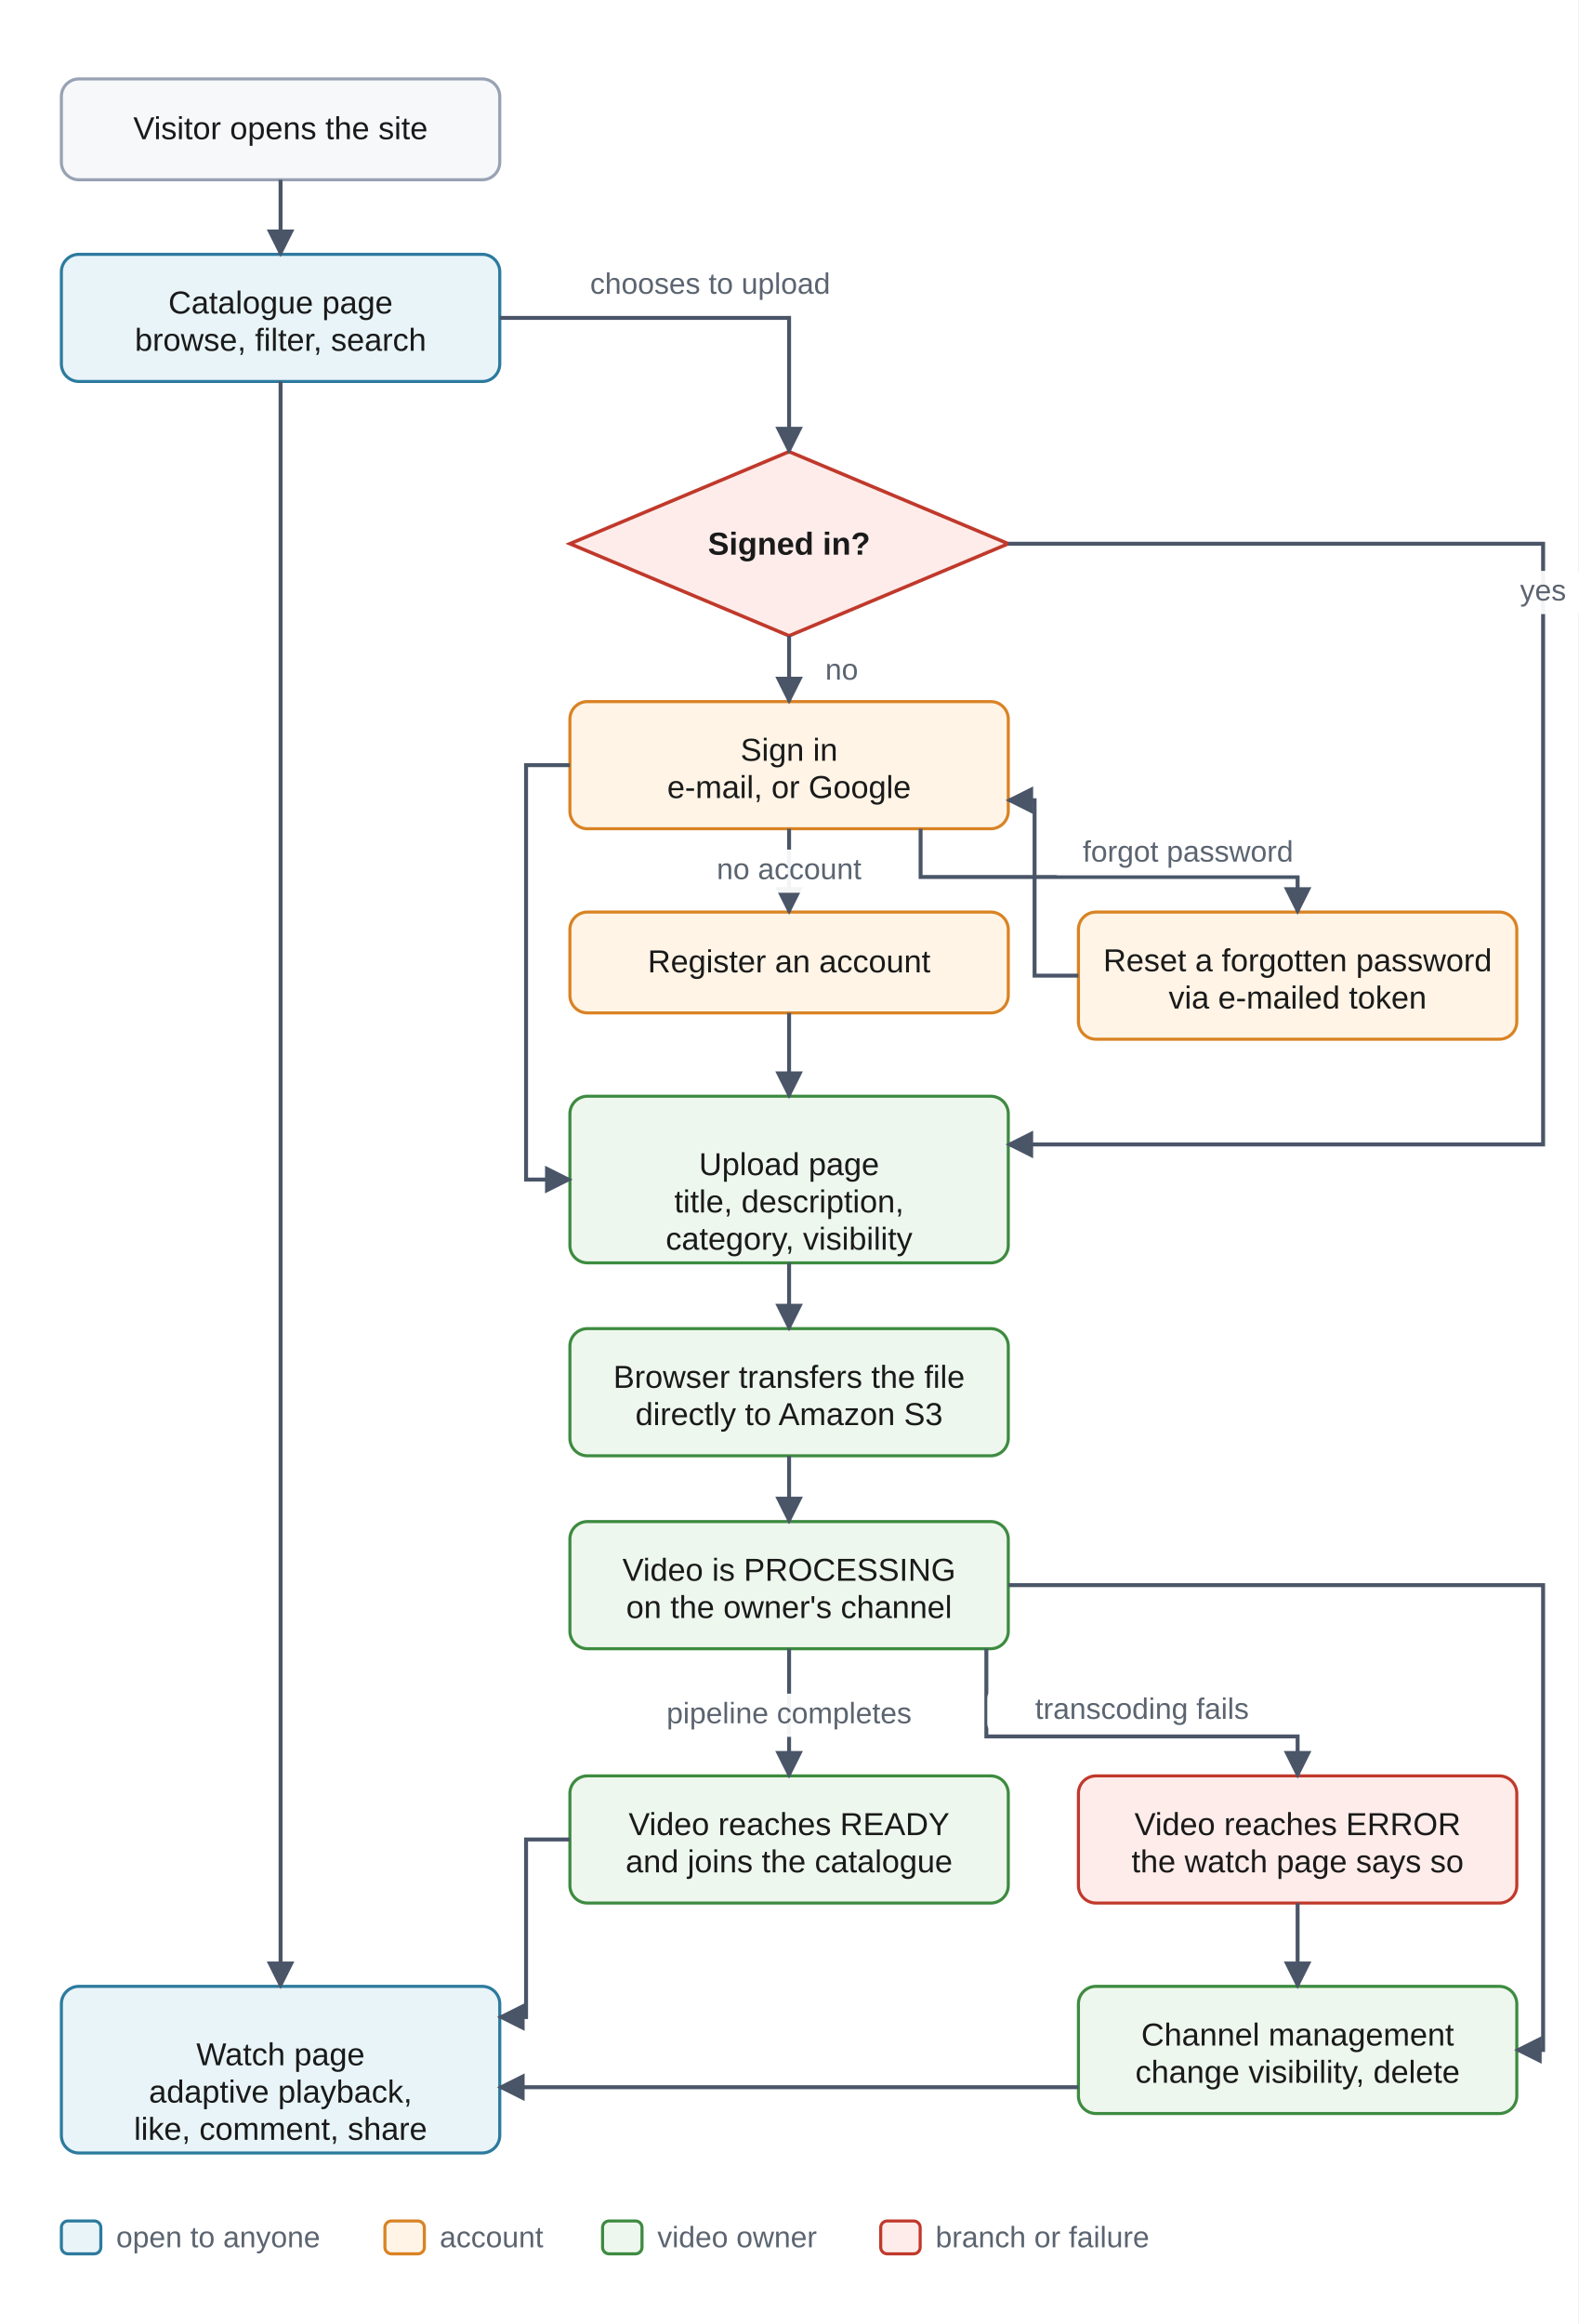
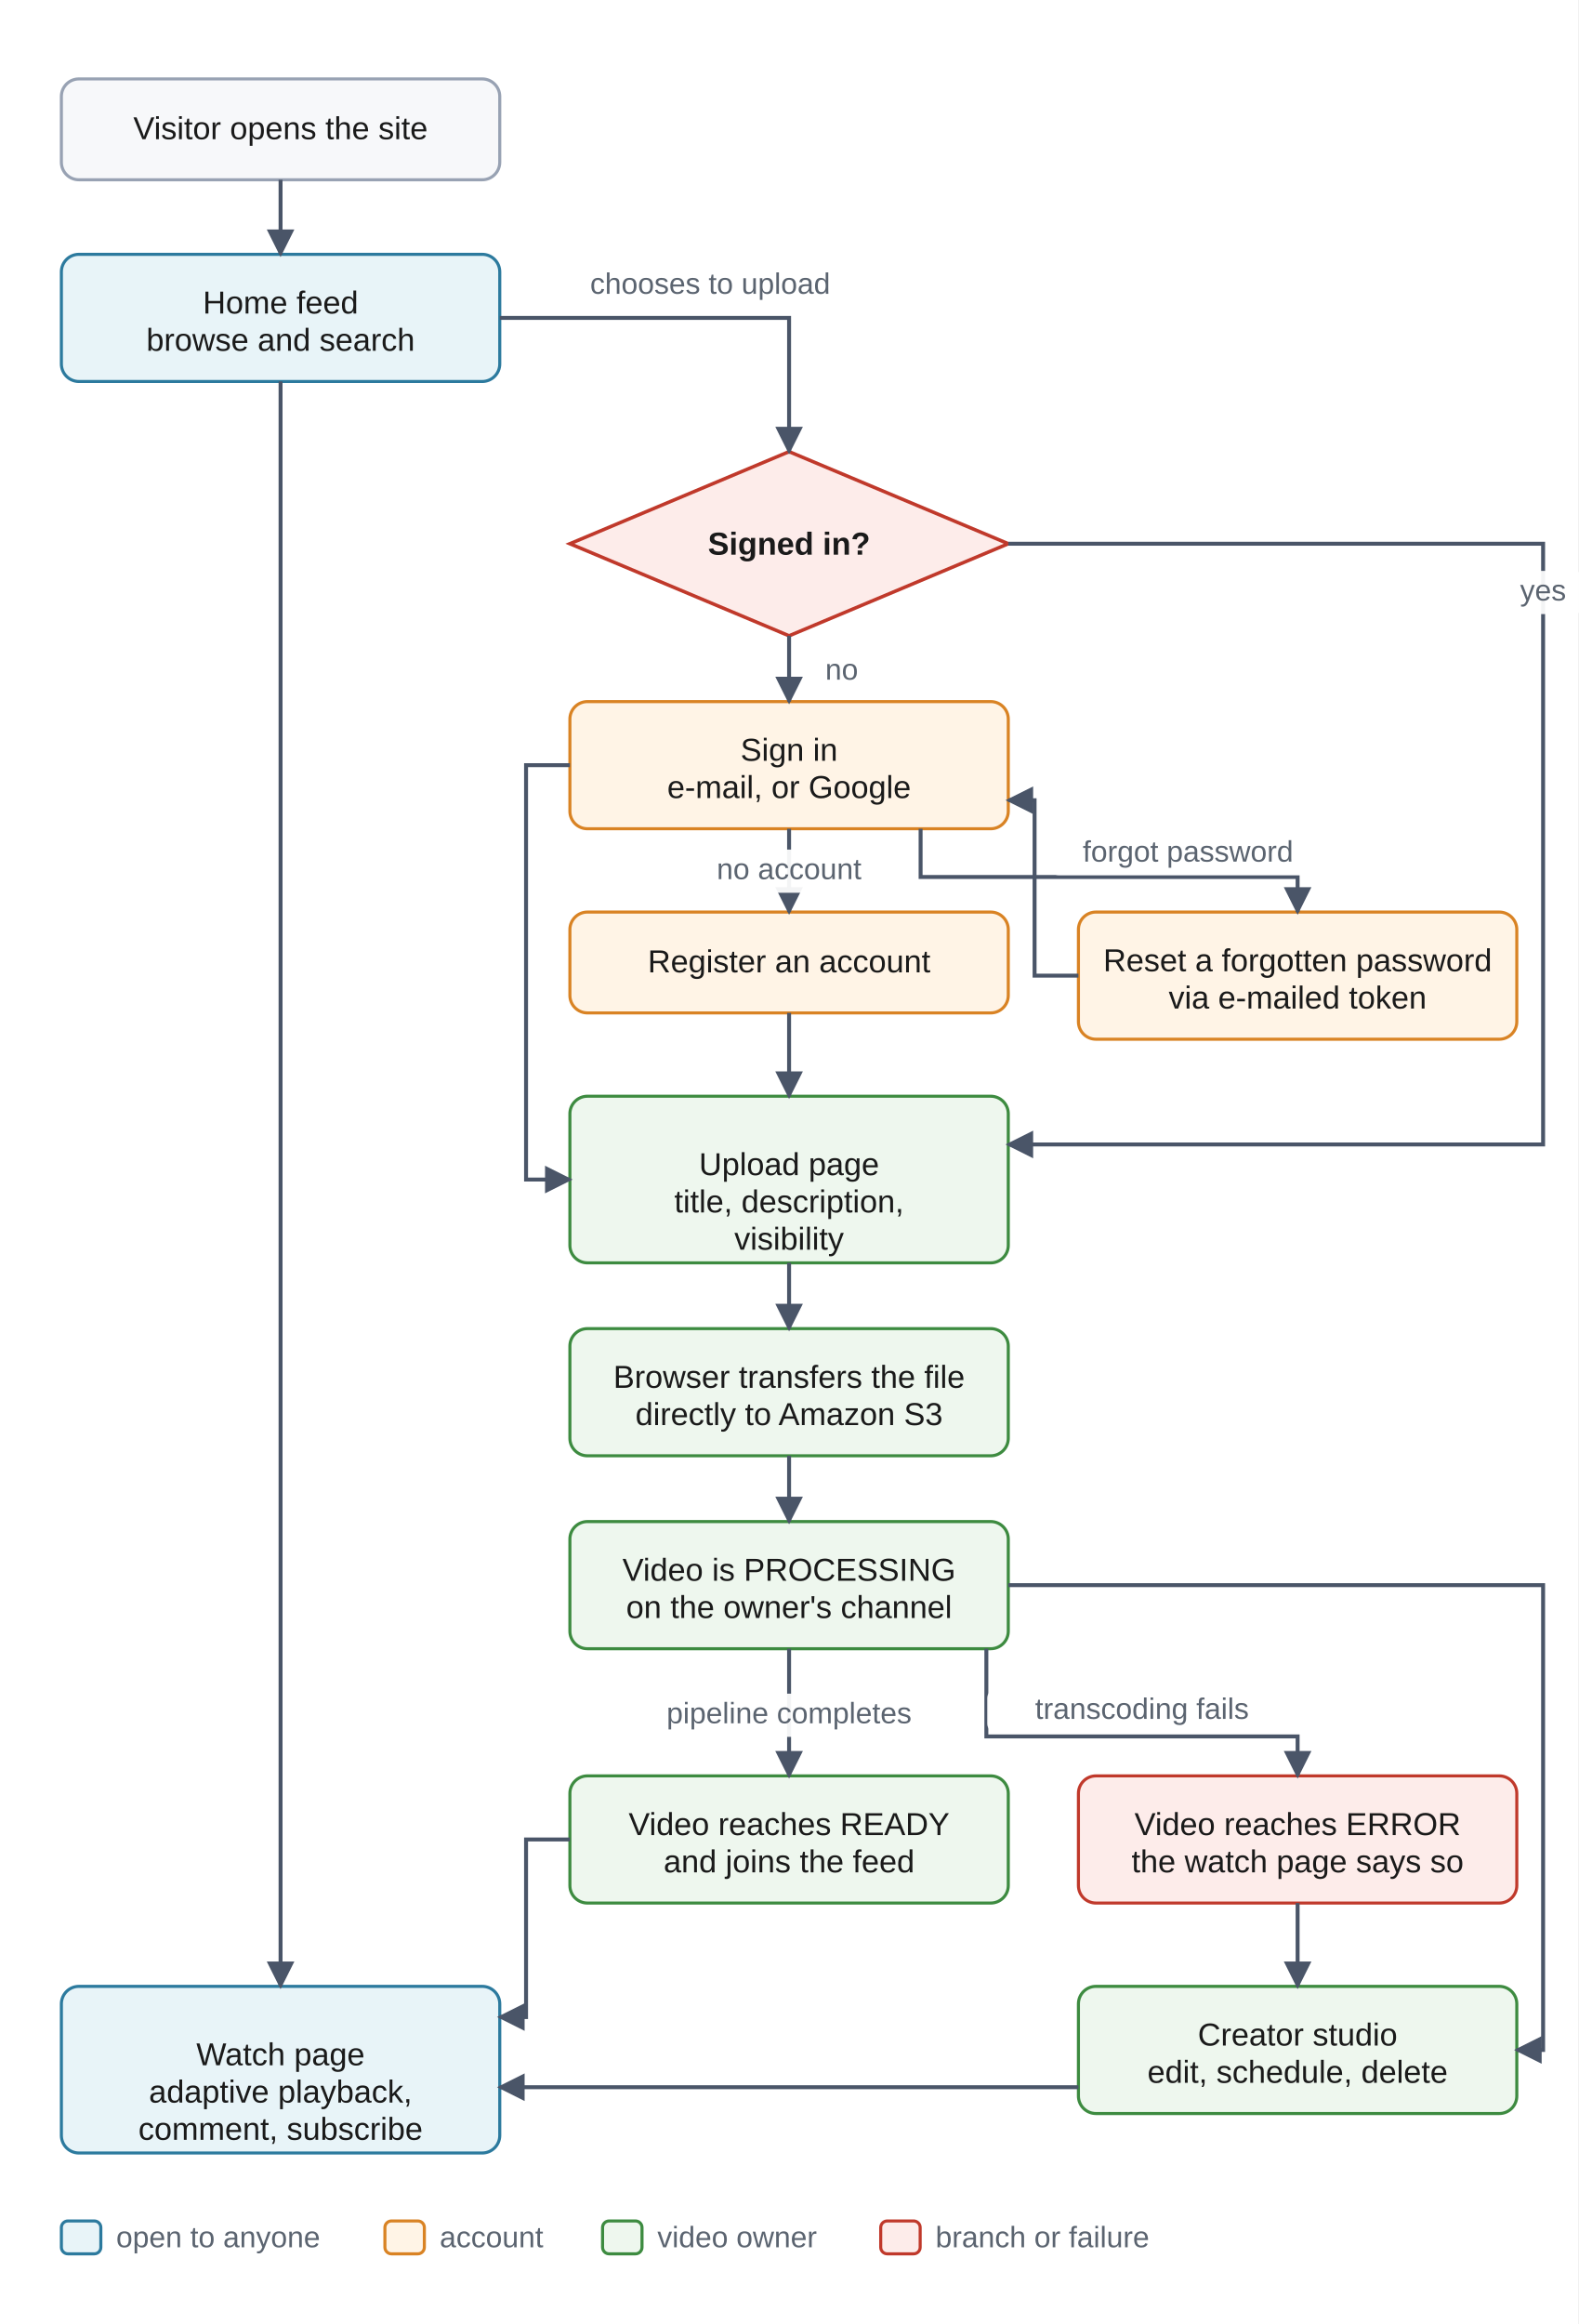
<svg xmlns="http://www.w3.org/2000/svg" width="720" height="1060" viewBox="0 0 720 1060">
  <defs>
    <marker id="arrow" viewBox="0 0 10 10" refX="9" refY="5" markerWidth="7" markerHeight="7" orient="auto-start-reverse">
      <path d="M 0 0 L 10 5 L 0 10 z" fill="#4a5568" />
    </marker>
  </defs>
  <rect width="720" height="1060" fill="#ffffff" />
  <rect x="28" y="36" width="200" height="46" rx="8" fill="#f7f8fa" stroke="#98a2b3" stroke-width="1.4" />
  <text x="128" y="63.5" font-family="Arial, Helvetica, sans-serif" font-size="14.5" font-weight="normal" fill="#1a1a1a" text-anchor="middle">Visitor opens the site</text>
  <rect x="28" y="116" width="200" height="58" rx="8" fill="#e8f4f8" stroke="#2c7a9e" stroke-width="1.4" />
-   <text x="128" y="143.0" font-family="Arial, Helvetica, sans-serif" font-size="14.5" font-weight="normal" fill="#1a1a1a" text-anchor="middle">Catalogue page</text>
-   <text x="128" y="160.0" font-family="Arial, Helvetica, sans-serif" font-size="14.5" font-weight="normal" fill="#1a1a1a" text-anchor="middle">browse, filter, search</text>
+   <text x="128" y="143.0" font-family="Arial, Helvetica, sans-serif" font-size="14.5" font-weight="normal" fill="#1a1a1a" text-anchor="middle">Home feed</text>
+   <text x="128" y="160.0" font-family="Arial, Helvetica, sans-serif" font-size="14.5" font-weight="normal" fill="#1a1a1a" text-anchor="middle">browse and search</text>
  <rect x="28" y="906" width="200" height="76" rx="8" fill="#e8f4f8" stroke="#2c7a9e" stroke-width="1.4" />
  <text x="128" y="942.0" font-family="Arial, Helvetica, sans-serif" font-size="14.5" font-weight="normal" fill="#1a1a1a" text-anchor="middle">Watch page</text>
  <text x="128" y="959.0" font-family="Arial, Helvetica, sans-serif" font-size="14.5" font-weight="normal" fill="#1a1a1a" text-anchor="middle">adaptive playback,</text>
-   <text x="128" y="976.0" font-family="Arial, Helvetica, sans-serif" font-size="14.5" font-weight="normal" fill="#1a1a1a" text-anchor="middle">like, comment, share</text>
+   <text x="128" y="976.0" font-family="Arial, Helvetica, sans-serif" font-size="14.5" font-weight="normal" fill="#1a1a1a" text-anchor="middle">comment, subscribe</text>
  <polygon points="360,206 460,248 360,290 260,248" fill="#fdecea" stroke="#c0392b" stroke-width="1.6" />
  <text x="360" y="253.0" font-family="Arial, Helvetica, sans-serif" font-size="14.5" font-weight="bold" fill="#1a1a1a" text-anchor="middle">Signed in?</text>
  <rect x="260" y="320" width="200" height="58" rx="8" fill="#fff4e6" stroke="#d98324" stroke-width="1.4" />
  <text x="360" y="347.0" font-family="Arial, Helvetica, sans-serif" font-size="14.5" font-weight="normal" fill="#1a1a1a" text-anchor="middle">Sign in</text>
  <text x="360" y="364.0" font-family="Arial, Helvetica, sans-serif" font-size="14.5" font-weight="normal" fill="#1a1a1a" text-anchor="middle">e-mail, or Google</text>
  <rect x="260" y="416" width="200" height="46" rx="8" fill="#fff4e6" stroke="#d98324" stroke-width="1.4" />
  <text x="360" y="443.5" font-family="Arial, Helvetica, sans-serif" font-size="14.5" font-weight="normal" fill="#1a1a1a" text-anchor="middle">Register an account</text>
  <rect x="260" y="500" width="200" height="76" rx="8" fill="#eef7ee" stroke="#3d8b40" stroke-width="1.4" />
  <text x="360" y="536.0" font-family="Arial, Helvetica, sans-serif" font-size="14.5" font-weight="normal" fill="#1a1a1a" text-anchor="middle">Upload page</text>
  <text x="360" y="553.0" font-family="Arial, Helvetica, sans-serif" font-size="14.5" font-weight="normal" fill="#1a1a1a" text-anchor="middle">title, description,</text>
-   <text x="360" y="570.0" font-family="Arial, Helvetica, sans-serif" font-size="14.5" font-weight="normal" fill="#1a1a1a" text-anchor="middle">category, visibility</text>
+   <text x="360" y="570.0" font-family="Arial, Helvetica, sans-serif" font-size="14.5" font-weight="normal" fill="#1a1a1a" text-anchor="middle">visibility</text>
  <rect x="260" y="606" width="200" height="58" rx="8" fill="#eef7ee" stroke="#3d8b40" stroke-width="1.4" />
  <text x="360" y="633.0" font-family="Arial, Helvetica, sans-serif" font-size="14.5" font-weight="normal" fill="#1a1a1a" text-anchor="middle">Browser transfers the file</text>
  <text x="360" y="650.0" font-family="Arial, Helvetica, sans-serif" font-size="14.5" font-weight="normal" fill="#1a1a1a" text-anchor="middle">directly to Amazon S3</text>
  <rect x="260" y="694" width="200" height="58" rx="8" fill="#eef7ee" stroke="#3d8b40" stroke-width="1.4" />
  <text x="360" y="721.0" font-family="Arial, Helvetica, sans-serif" font-size="14.5" font-weight="normal" fill="#1a1a1a" text-anchor="middle">Video is PROCESSING</text>
  <text x="360" y="738.0" font-family="Arial, Helvetica, sans-serif" font-size="14.5" font-weight="normal" fill="#1a1a1a" text-anchor="middle">on the owner's channel</text>
  <rect x="260" y="810" width="200" height="58" rx="8" fill="#eef7ee" stroke="#3d8b40" stroke-width="1.4" />
  <text x="360" y="837.0" font-family="Arial, Helvetica, sans-serif" font-size="14.5" font-weight="normal" fill="#1a1a1a" text-anchor="middle">Video reaches READY</text>
-   <text x="360" y="854.0" font-family="Arial, Helvetica, sans-serif" font-size="14.5" font-weight="normal" fill="#1a1a1a" text-anchor="middle">and joins the catalogue</text>
+   <text x="360" y="854.0" font-family="Arial, Helvetica, sans-serif" font-size="14.5" font-weight="normal" fill="#1a1a1a" text-anchor="middle">and joins the feed</text>
  <rect x="492" y="416" width="200" height="58" rx="8" fill="#fff4e6" stroke="#d98324" stroke-width="1.4" />
  <text x="592" y="443.0" font-family="Arial, Helvetica, sans-serif" font-size="14.5" font-weight="normal" fill="#1a1a1a" text-anchor="middle">Reset a forgotten password</text>
  <text x="592" y="460.0" font-family="Arial, Helvetica, sans-serif" font-size="14.5" font-weight="normal" fill="#1a1a1a" text-anchor="middle">via e-mailed token</text>
  <rect x="492" y="810" width="200" height="58" rx="8" fill="#fdecea" stroke="#c0392b" stroke-width="1.4" />
  <text x="592" y="837.0" font-family="Arial, Helvetica, sans-serif" font-size="14.5" font-weight="normal" fill="#1a1a1a" text-anchor="middle">Video reaches ERROR</text>
  <text x="592" y="854.0" font-family="Arial, Helvetica, sans-serif" font-size="14.5" font-weight="normal" fill="#1a1a1a" text-anchor="middle">the watch page says so</text>
  <rect x="492" y="906" width="200" height="58" rx="8" fill="#eef7ee" stroke="#3d8b40" stroke-width="1.4" />
-   <text x="592" y="933.0" font-family="Arial, Helvetica, sans-serif" font-size="14.5" font-weight="normal" fill="#1a1a1a" text-anchor="middle">Channel management</text>
-   <text x="592" y="950.0" font-family="Arial, Helvetica, sans-serif" font-size="14.5" font-weight="normal" fill="#1a1a1a" text-anchor="middle">change visibility, delete</text>
+   <text x="592" y="933.0" font-family="Arial, Helvetica, sans-serif" font-size="14.5" font-weight="normal" fill="#1a1a1a" text-anchor="middle">Creator studio</text>
+   <text x="592" y="950.0" font-family="Arial, Helvetica, sans-serif" font-size="14.5" font-weight="normal" fill="#1a1a1a" text-anchor="middle">edit, schedule, delete</text>
  <path d="M 128 82 L 128 116" fill="none" stroke="#4a5568" stroke-width="1.8" marker-end="url(#arrow)" />
  <path d="M 228 145 L 360 145 L 360 206" fill="none" stroke="#4a5568" stroke-width="1.8" marker-end="url(#arrow)" />
  <path d="M 128 174 L 128 906" fill="none" stroke="#4a5568" stroke-width="1.8" marker-end="url(#arrow)" />
  <path d="M 360 290 L 360 320" fill="none" stroke="#4a5568" stroke-width="1.8" marker-end="url(#arrow)" />
  <path d="M 360 378 L 360 416" fill="none" stroke="#4a5568" stroke-width="1.8" marker-end="url(#arrow)" />
  <path d="M 420 378 L 420 400 L 592 400 L 592 416" fill="none" stroke="#4a5568" stroke-width="1.8" marker-end="url(#arrow)" />
  <path d="M 492 445 L 472 445 L 472 365 L 460 365" fill="none" stroke="#4a5568" stroke-width="1.8" marker-end="url(#arrow)" />
  <path d="M 360 462 L 360 500" fill="none" stroke="#4a5568" stroke-width="1.8" marker-end="url(#arrow)" />
  <path d="M 260 349 L 240 349 L 240 538 L 260 538" fill="none" stroke="#4a5568" stroke-width="1.8" marker-end="url(#arrow)" />
  <path d="M 460 248 L 704 248 L 704 522 L 460 522" fill="none" stroke="#4a5568" stroke-width="1.8" marker-end="url(#arrow)" />
  <path d="M 360 576 L 360 606" fill="none" stroke="#4a5568" stroke-width="1.8" marker-end="url(#arrow)" />
  <path d="M 360 664 L 360 694" fill="none" stroke="#4a5568" stroke-width="1.8" marker-end="url(#arrow)" />
  <path d="M 360 752 L 360 810" fill="none" stroke="#4a5568" stroke-width="1.8" marker-end="url(#arrow)" />
  <path d="M 450 752 L 450 792 L 592 792 L 592 810" fill="none" stroke="#4a5568" stroke-width="1.8" marker-end="url(#arrow)" />
  <path d="M 460 723 L 704 723 L 704 935 L 692 935" fill="none" stroke="#4a5568" stroke-width="1.8" marker-end="url(#arrow)" />
  <path d="M 592 868 L 592 906" fill="none" stroke="#4a5568" stroke-width="1.8" marker-end="url(#arrow)" />
  <path d="M 260 839 L 240 839 L 240 920 L 228 920" fill="none" stroke="#4a5568" stroke-width="1.8" marker-end="url(#arrow)" />
  <path d="M 492 952 L 228 952" fill="none" stroke="#4a5568" stroke-width="1.8" marker-end="url(#arrow)" />
  <rect x="28" y="1013" width="18" height="15" rx="3" fill="#e8f4f8" stroke="#2c7a9e" stroke-width="1.4" />
  <text x="53" y="1025.0" font-family="Arial, Helvetica, sans-serif" font-size="13.5" font-weight="normal" fill="#5b6470" text-anchor="start">open to anyone</text>
  <rect x="175.6" y="1013" width="18" height="15" rx="3" fill="#fff4e6" stroke="#d98324" stroke-width="1.4" />
  <text x="200.6" y="1025.0" font-family="Arial, Helvetica, sans-serif" font-size="13.5" font-weight="normal" fill="#5b6470" text-anchor="start">account</text>
  <rect x="274.9" y="1013" width="18" height="15" rx="3" fill="#eef7ee" stroke="#3d8b40" stroke-width="1.4" />
  <text x="299.9" y="1025.0" font-family="Arial, Helvetica, sans-serif" font-size="13.5" font-weight="normal" fill="#5b6470" text-anchor="start">video owner</text>
  <rect x="401.8" y="1013" width="18" height="15" rx="3" fill="#fdecea" stroke="#c0392b" stroke-width="1.4" />
  <text x="426.8" y="1025.0" font-family="Arial, Helvetica, sans-serif" font-size="13.5" font-weight="normal" fill="#5b6470" text-anchor="start">branch or failure</text>
  <rect x="253.4" y="120.5" width="141.1" height="19.7" rx="4" fill="#ffffff" fill-opacity="0.93" />
  <text x="324" y="134.0" font-family="Arial, Helvetica, sans-serif" font-size="13.5" font-weight="normal" fill="#5b6470" text-anchor="middle">chooses to upload</text>
  <rect x="369.5" y="296.5" width="29.0" height="19.7" rx="4" fill="#ffffff" fill-opacity="0.93" />
  <text x="384" y="310.0" font-family="Arial, Helvetica, sans-serif" font-size="13.5" font-weight="normal" fill="#5b6470" text-anchor="middle">no</text>
  <rect x="315.6" y="387.5" width="88.8" height="19.7" rx="4" fill="#ffffff" fill-opacity="0.93" />
  <text x="360" y="401.0" font-family="Arial, Helvetica, sans-serif" font-size="13.5" font-weight="normal" fill="#5b6470" text-anchor="middle">no account</text>
  <rect x="478.9" y="379.5" width="126.2" height="19.7" rx="4" fill="#ffffff" fill-opacity="0.93" />
  <text x="542" y="393.0" font-family="Arial, Helvetica, sans-serif" font-size="13.5" font-weight="normal" fill="#5b6470" text-anchor="middle">forgot password</text>
  <rect x="685.8" y="260.4" width="36.4" height="19.7" rx="4" fill="#ffffff" fill-opacity="0.93" />
  <text x="704" y="273.9" font-family="Arial, Helvetica, sans-serif" font-size="13.5" font-weight="normal" fill="#5b6470" text-anchor="middle">yes</text>
  <rect x="285.7" y="772.5" width="148.6" height="19.7" rx="4" fill="#ffffff" fill-opacity="0.93" />
  <text x="360" y="786.0" font-family="Arial, Helvetica, sans-serif" font-size="13.5" font-weight="normal" fill="#5b6470" text-anchor="middle">pipeline completes</text>
  <rect x="450.4" y="770.5" width="141.1" height="19.7" rx="4" fill="#ffffff" fill-opacity="0.93" />
  <text x="521" y="784.0" font-family="Arial, Helvetica, sans-serif" font-size="13.5" font-weight="normal" fill="#5b6470" text-anchor="middle">transcoding fails</text>
</svg>
